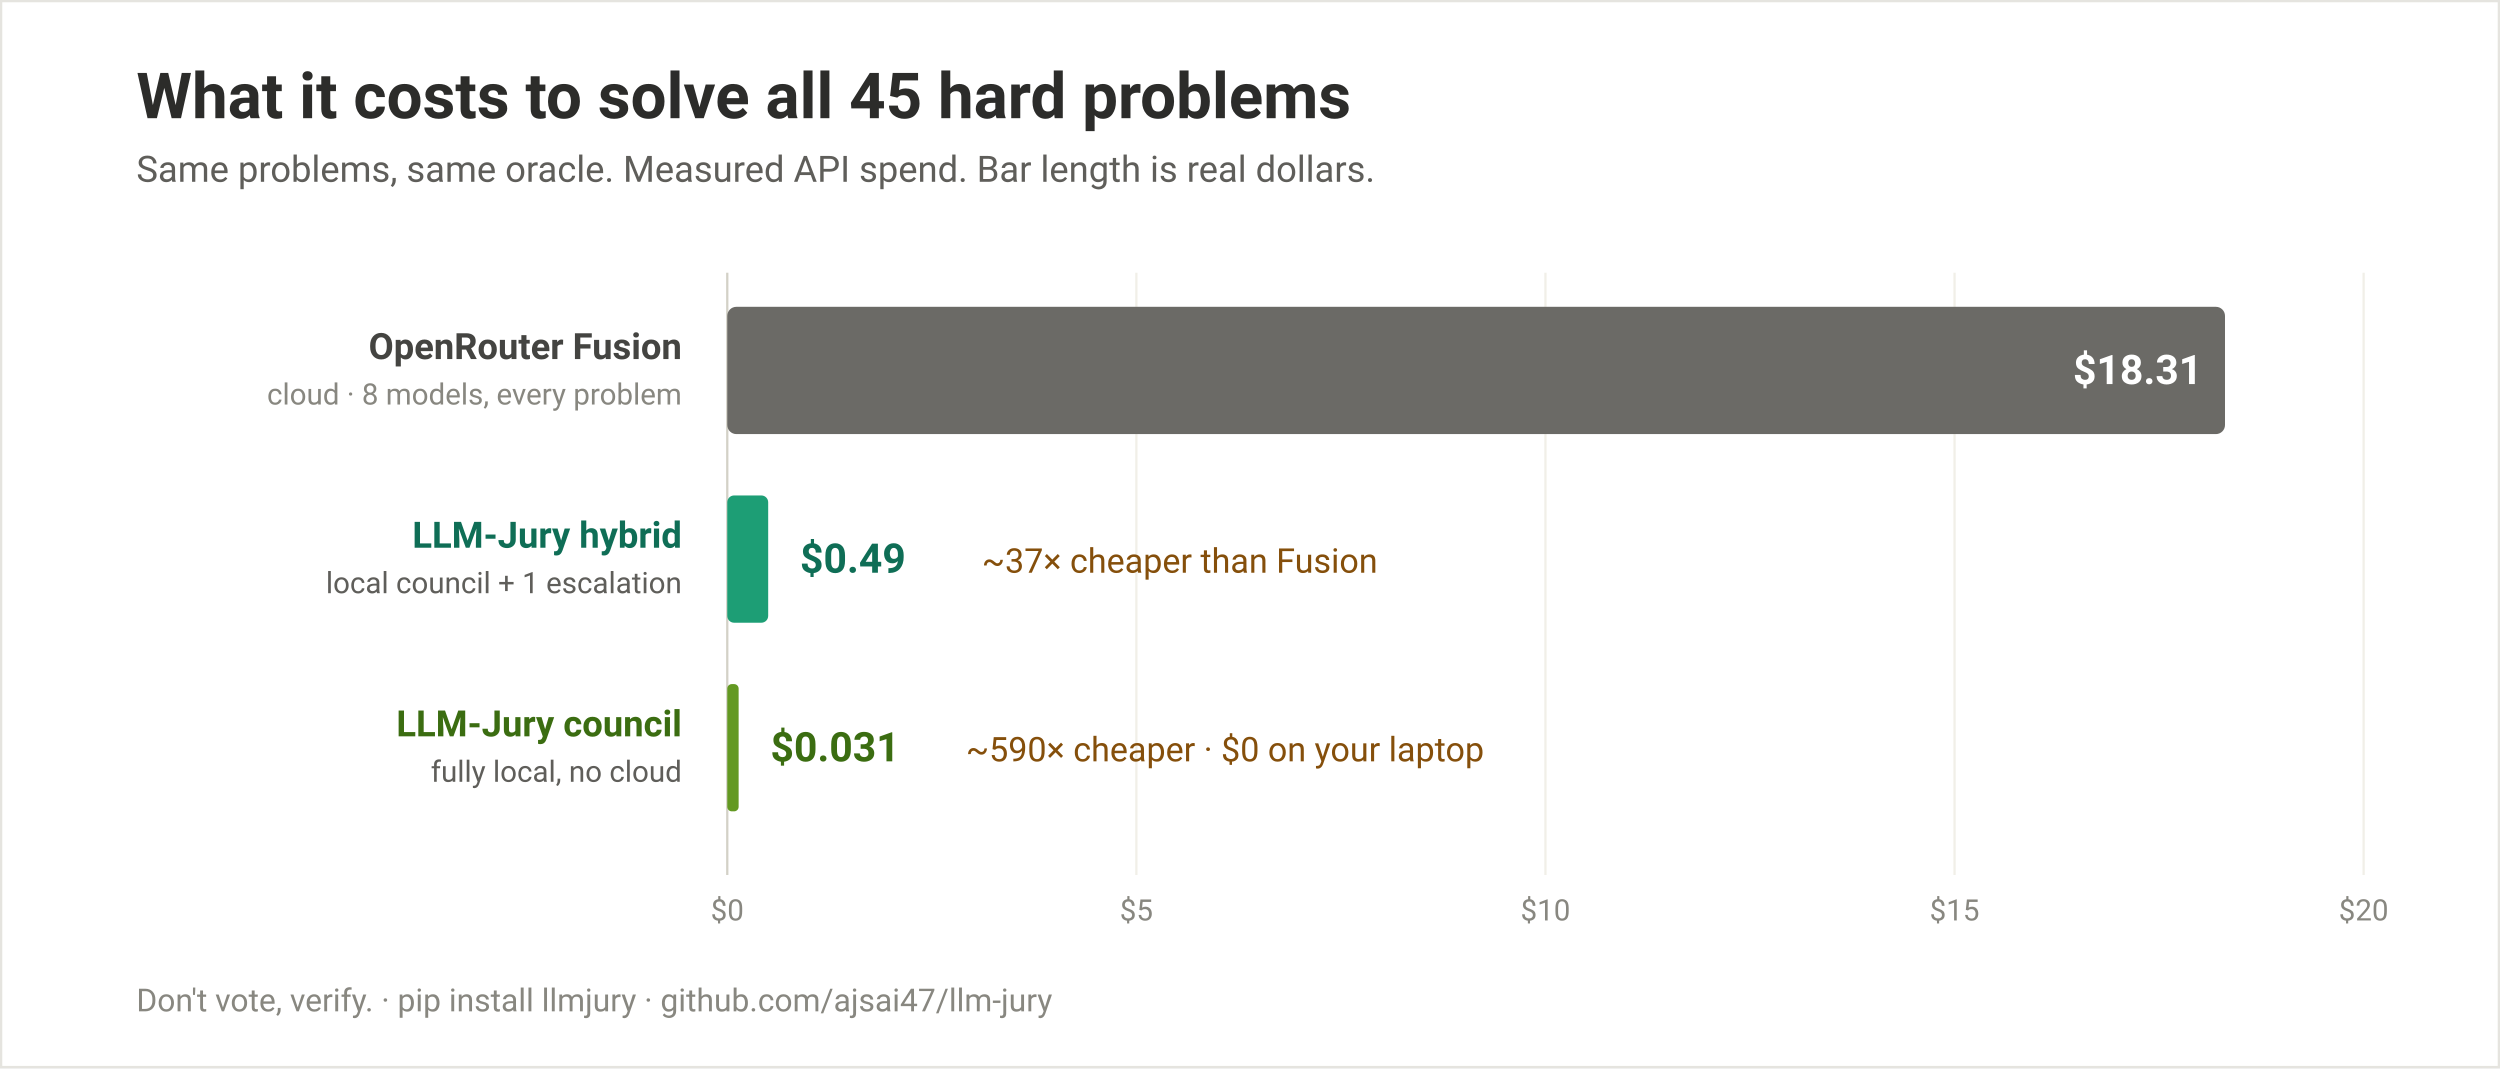
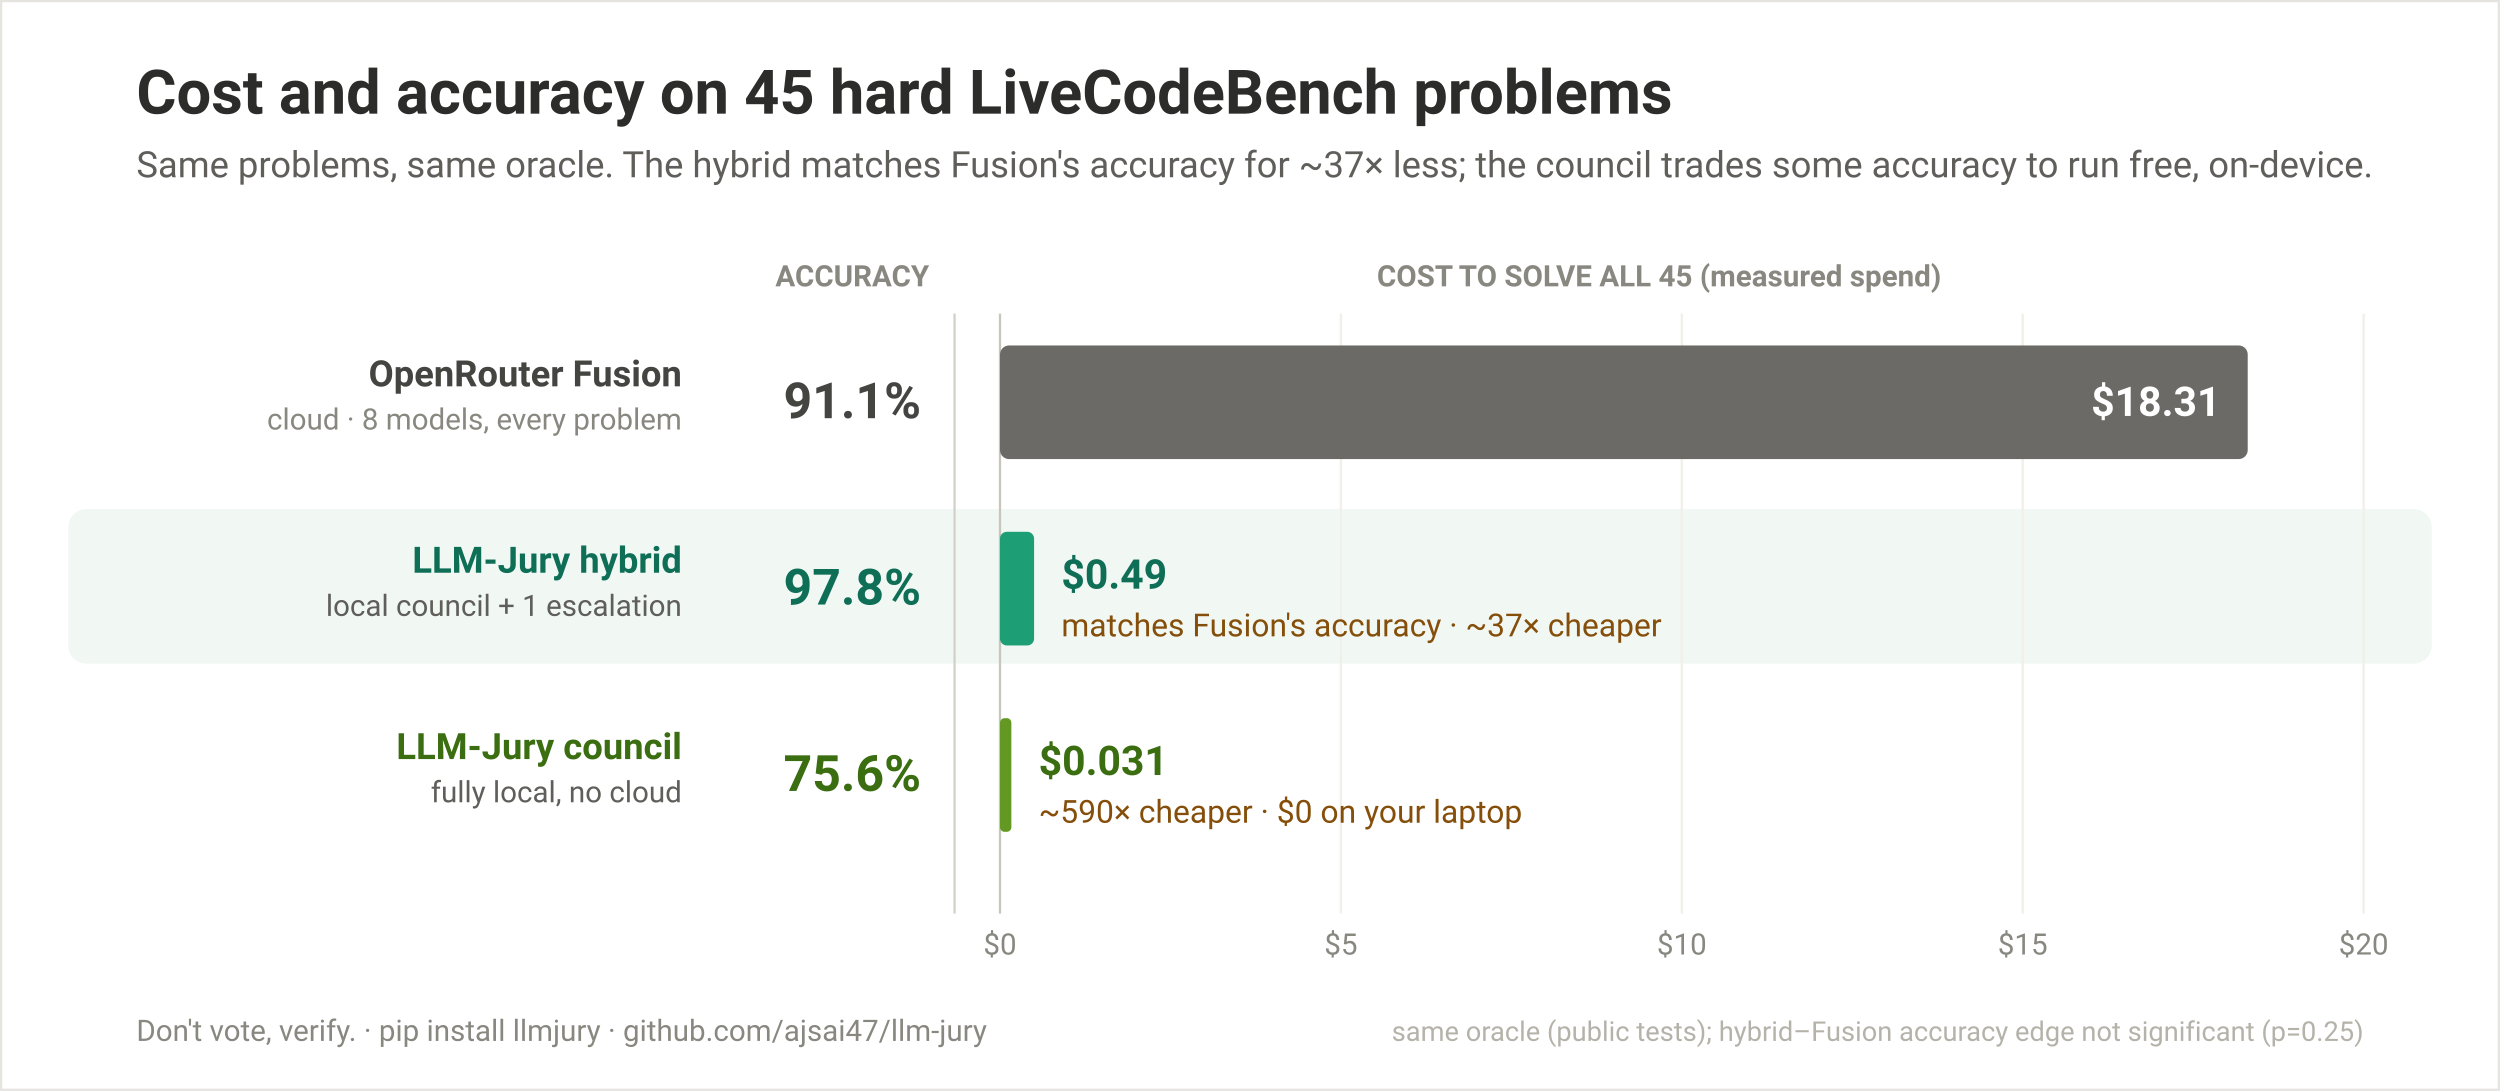
- <svg xmlns="http://www.w3.org/2000/svg" viewBox="0 0 1100 470" font-family="system-ui, -apple-system, 'Segoe UI', Roboto, Helvetica, Arial, sans-serif">
-   <rect x="0" y="0" width="1100" height="470" fill="#ffffff" />
-   <rect x="0.5" y="0.5" width="1099" height="469" fill="none" stroke="#E5E4DF" stroke-width="1" />
-   <text x="60" y="52" font-size="28" font-weight="700" fill="#2C2C2A">What it costs to solve all 45 hard problems</text>
-   <text x="60" y="80" font-size="16" fill="#5F5E5A">Same problems, same oracle. Measured API spend. Bar length is real dollars.</text>
-   <line x1="320" y1="120" x2="320" y2="385" stroke="#D3D1C7" stroke-width="1" />
-   <line x1="500" y1="120" x2="500" y2="385" stroke="#F1EFE8" stroke-width="1" />
-   <line x1="680" y1="120" x2="680" y2="385" stroke="#F1EFE8" stroke-width="1" />
-   <line x1="860" y1="120" x2="860" y2="385" stroke="#F1EFE8" stroke-width="1" />
-   <line x1="1040" y1="120" x2="1040" y2="385" stroke="#F1EFE8" stroke-width="1" />
-   <text x="320" y="405" font-size="13" fill="#888780" text-anchor="middle">$0</text>
-   <text x="500" y="405" font-size="13" fill="#888780" text-anchor="middle">$5</text>
-   <text x="680" y="405" font-size="13" fill="#888780" text-anchor="middle">$10</text>
-   <text x="860" y="405" font-size="13" fill="#888780" text-anchor="middle">$15</text>
-   <text x="1040" y="405" font-size="13" fill="#888780" text-anchor="middle">$20</text>
-   <rect x="320" y="135" width="659" height="56" rx="4" fill="#6b6a66" />
-   <text x="300" y="158" font-size="16" font-weight="700" fill="#444441" text-anchor="end">OpenRouter Fusion</text>
-   <text x="300" y="178" font-size="13" fill="#888780" text-anchor="end">cloud · 8 models, every problem</text>
-   <text x="969" y="169" font-size="18" font-weight="700" fill="#ffffff" text-anchor="end">$18.31</text>
-   <rect x="320" y="218" width="18" height="56" rx="3" fill="#1D9E75" />
-   <text x="300" y="241" font-size="16" font-weight="700" fill="#0F6E56" text-anchor="end">LLM-Jury hybrid</text>
-   <text x="300" y="261" font-size="13" fill="#5F5E5A" text-anchor="end">local council + 1 escalation</text>
-   <text x="352" y="252" font-size="18" font-weight="700" fill="#0F6E56">$0.49</text>
-   <text x="432" y="252" font-size="15" fill="#854F0B">~37× cheaper than Fusion</text>
-   <rect x="320" y="301" width="5" height="56" rx="2" fill="#639922" />
-   <text x="300" y="324" font-size="16" font-weight="700" fill="#3B6D11" text-anchor="end">LLM-Jury council</text>
-   <text x="300" y="344" font-size="13" fill="#5F5E5A" text-anchor="end">fully local, no cloud</text>
-   <text x="339" y="335" font-size="18" font-weight="700" fill="#3B6D11">$0.031</text>
-   <text x="425" y="335" font-size="15" fill="#854F0B">~590× cheaper · $0 on your laptop</text>
-   <text x="60" y="445" font-size="14" fill="#888780">Don't vote, verify.  ·  pip install llmjury  ·  github.com/ajsai47/llm-jury</text>
+ <svg xmlns="http://www.w3.org/2000/svg" viewBox="0 0 1100 480" font-family="system-ui, -apple-system, 'Segoe UI', Roboto, Helvetica, Arial, sans-serif">
+   <rect x="0" y="0" width="1100" height="480" fill="#ffffff" />
+   <rect x="0.5" y="0.5" width="1099" height="479" fill="none" stroke="#E5E4DF" stroke-width="1" />
+   <rect x="30" y="224" width="1040" height="68" rx="8" fill="#F1F8F4" />
+   <text x="60" y="50" font-size="27" font-weight="700" fill="#2C2C2A">Cost and accuracy on 45 hard LiveCodeBench problems</text>
+   <text x="60" y="78" font-size="16" fill="#5F5E5A">Same problems, same oracle. The hybrid matches Fusion's accuracy for ~37× less; the council trades some accuracy to run free, on-device.</text>
+   <text x="375" y="126" font-size="13" font-weight="700" fill="#888780" text-anchor="middle">ACCURACY</text>
+   <text x="730" y="126" font-size="13" font-weight="700" fill="#888780" text-anchor="middle">COST TO SOLVE ALL 45  (measured spend)</text>
+   <line x1="420" y1="138" x2="420" y2="402" stroke="#D3D1C7" stroke-width="1" />
+   <line x1="440" y1="138" x2="440" y2="402" stroke="#C7C5BC" stroke-width="1" />
+   <line x1="590" y1="138" x2="590" y2="402" stroke="#F1EFE8" stroke-width="1" />
+   <line x1="740" y1="138" x2="740" y2="402" stroke="#F1EFE8" stroke-width="1" />
+   <line x1="890" y1="138" x2="890" y2="402" stroke="#F1EFE8" stroke-width="1" />
+   <line x1="1040" y1="138" x2="1040" y2="402" stroke="#F1EFE8" stroke-width="1" />
+   <text x="440" y="420" font-size="13" fill="#888780" text-anchor="middle">$0</text>
+   <text x="590" y="420" font-size="13" fill="#888780" text-anchor="middle">$5</text>
+   <text x="740" y="420" font-size="13" fill="#888780" text-anchor="middle">$10</text>
+   <text x="890" y="420" font-size="13" fill="#888780" text-anchor="middle">$15</text>
+   <text x="1040" y="420" font-size="13" fill="#888780" text-anchor="middle">$20</text>
+   <text x="300" y="170" font-size="16" font-weight="700" fill="#444441" text-anchor="end">OpenRouter Fusion</text>
+   <text x="300" y="189" font-size="13" fill="#888780" text-anchor="end">cloud · 8 models, every problem</text>
+   <text x="375" y="184" font-size="22" font-weight="700" fill="#444441" text-anchor="middle">91.1%</text>
+   <rect x="440" y="152" width="549" height="50" rx="4" fill="#6b6a66" />
+   <text x="977" y="183" font-size="18" font-weight="700" fill="#ffffff" text-anchor="end">$18.31</text>
+   <text x="300" y="252" font-size="16" font-weight="700" fill="#0F6E56" text-anchor="end">LLM-Jury hybrid</text>
+   <text x="300" y="271" font-size="13" fill="#5F5E5A" text-anchor="end">local council + 1 escalation</text>
+   <text x="375" y="266" font-size="22" font-weight="700" fill="#0F6E56" text-anchor="middle">97.8%</text>
+   <rect x="440" y="234" width="15" height="50" rx="3" fill="#1D9E75" />
+   <text x="467" y="259" font-size="18" font-weight="700" fill="#0F6E56">$0.49</text>
+   <text x="467" y="280" font-size="14" fill="#854F0B">matches Fusion's accuracy  ·  ~37× cheaper</text>
+   <text x="300" y="334" font-size="16" font-weight="700" fill="#3B6D11" text-anchor="end">LLM-Jury council</text>
+   <text x="300" y="353" font-size="13" fill="#5F5E5A" text-anchor="end">fully local, no cloud</text>
+   <text x="375" y="348" font-size="22" font-weight="700" fill="#3B6D11" text-anchor="middle">75.6%</text>
+   <rect x="440" y="316" width="5" height="50" rx="2" fill="#639922" />
+   <text x="457" y="341" font-size="18" font-weight="700" fill="#3B6D11">$0.031</text>
+   <text x="457" y="362" font-size="14" fill="#854F0B">~590× cheaper  ·  $0 on your laptop</text>
+   <text x="60" y="458" font-size="13" fill="#888780">Don't vote, verify.  ·  pip install llmjury  ·  github.com/ajsai47/llm-jury</text>
+   <text x="1040" y="458" font-size="12" fill="#B4B2A9" text-anchor="end">same oracle (public tests); hybrid–Fusion accuracy edge not significant (p=0.25)</text>
</svg>
